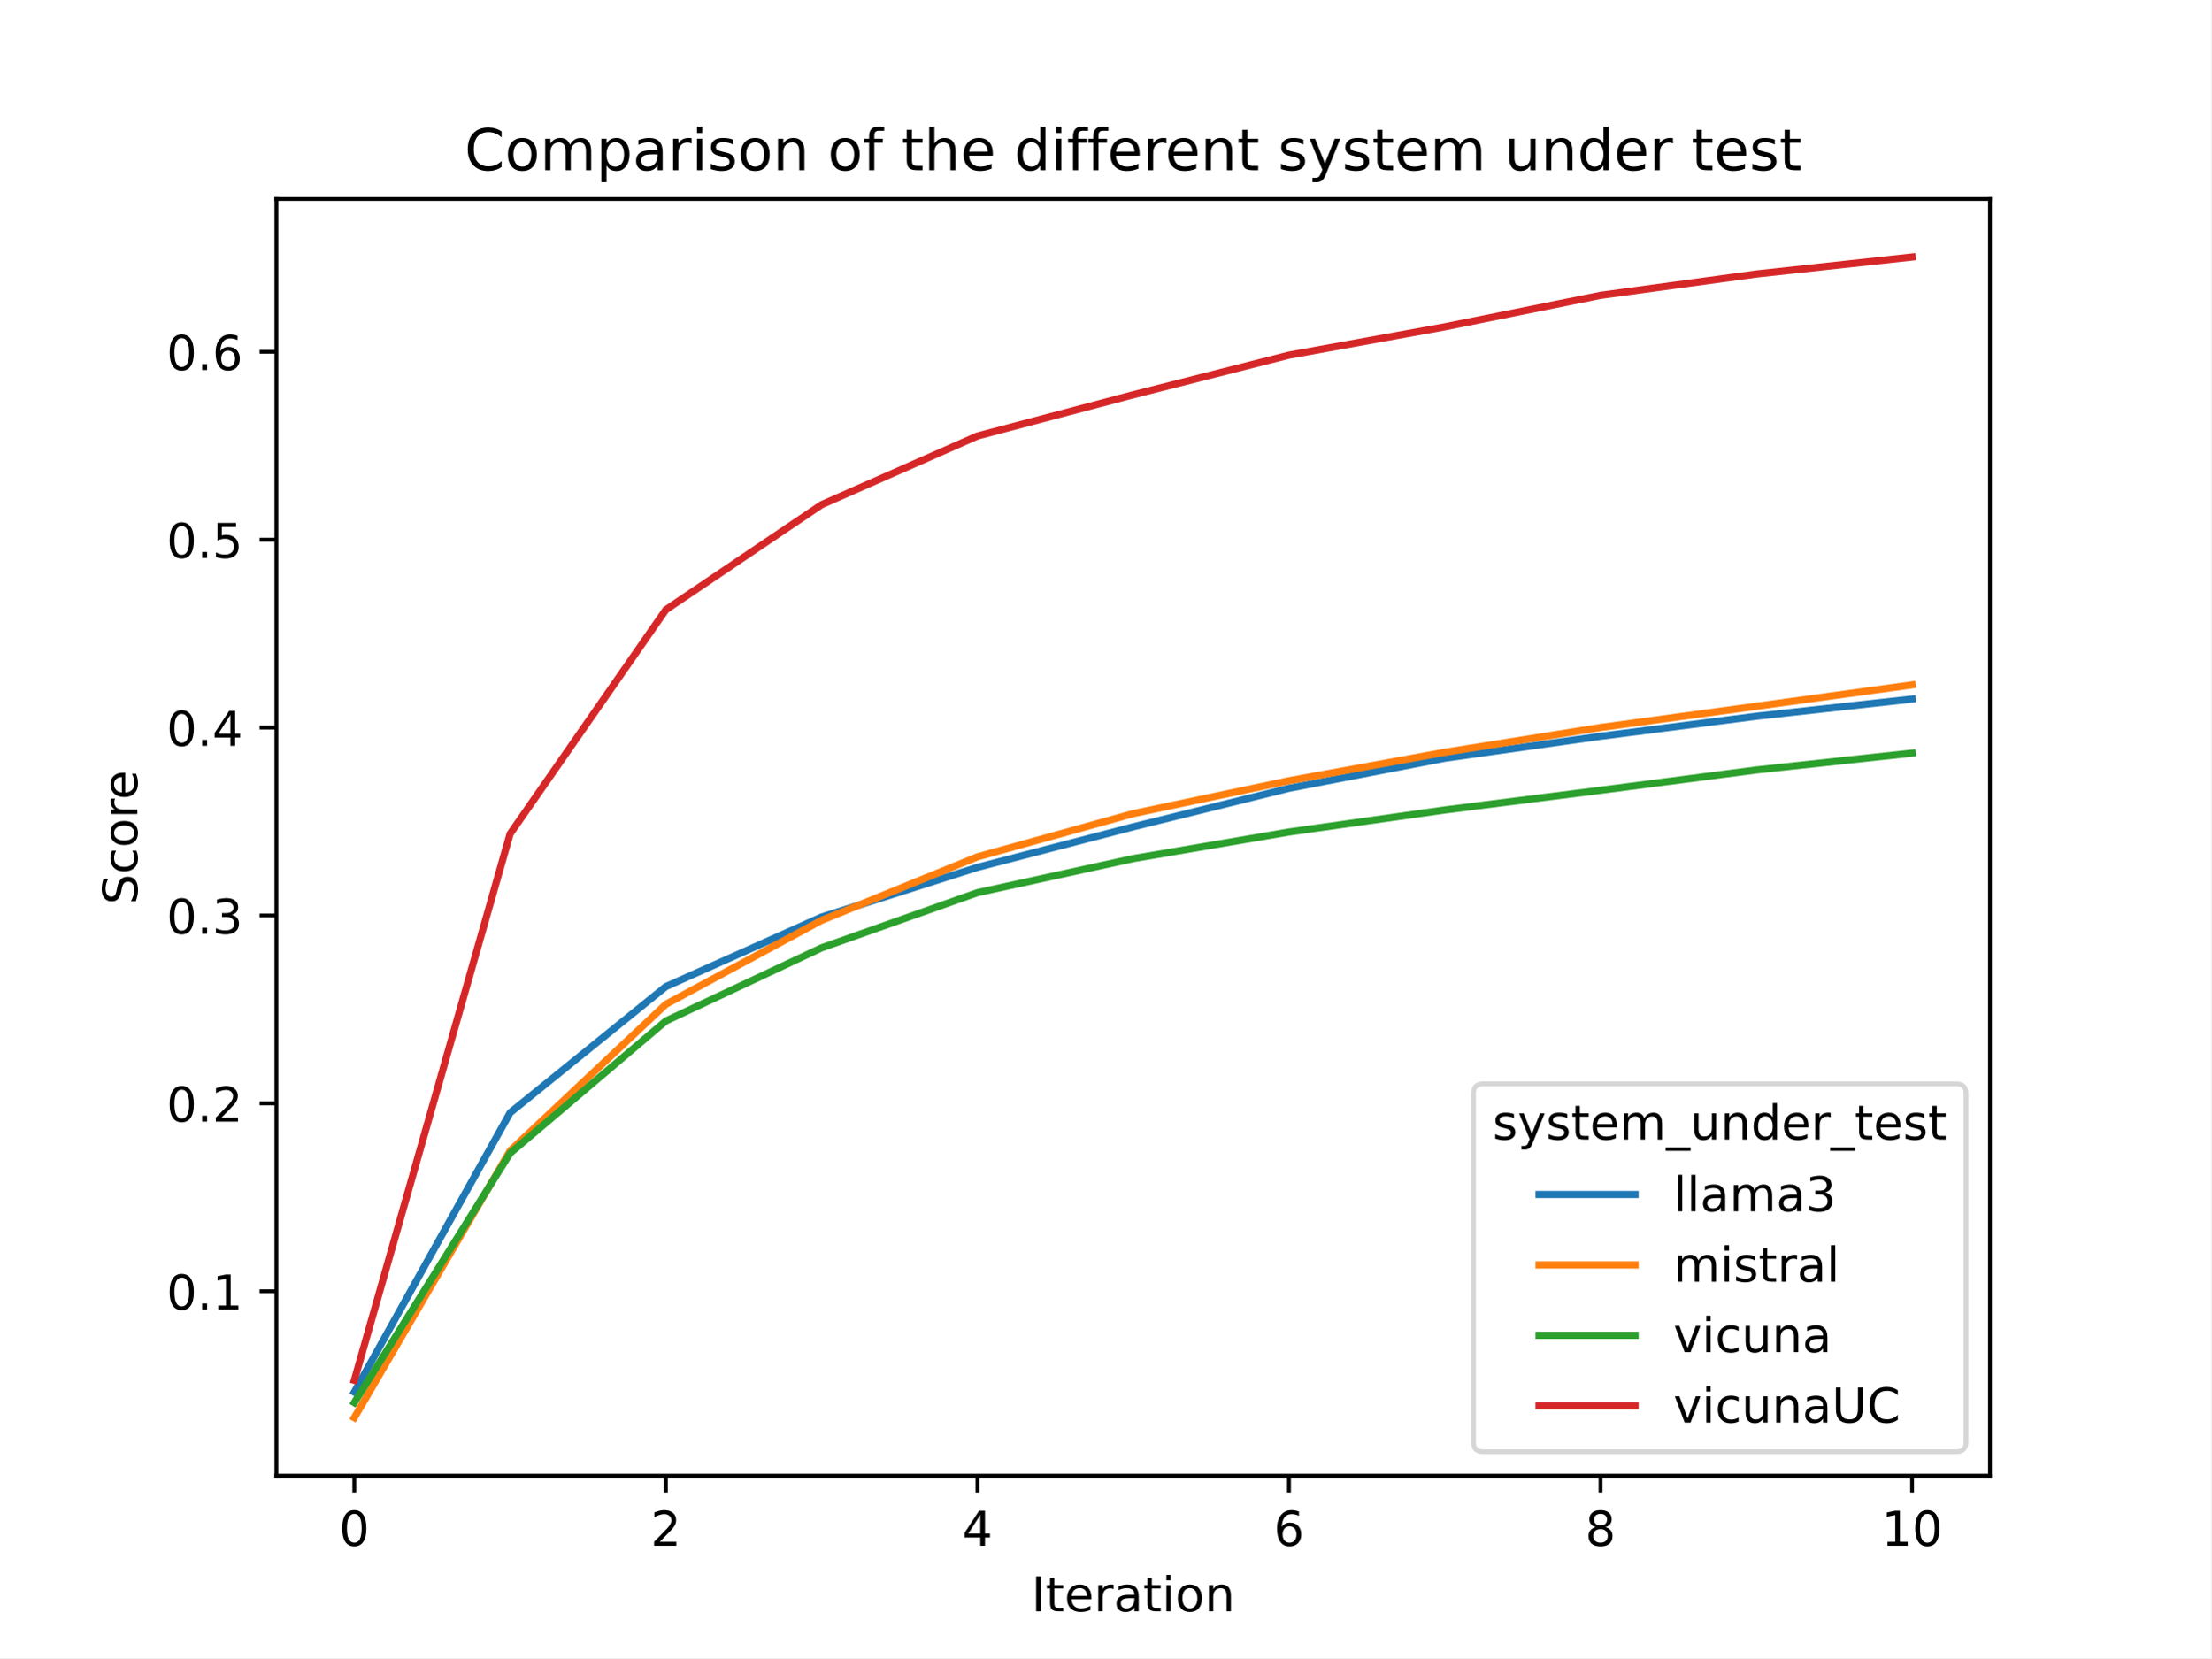
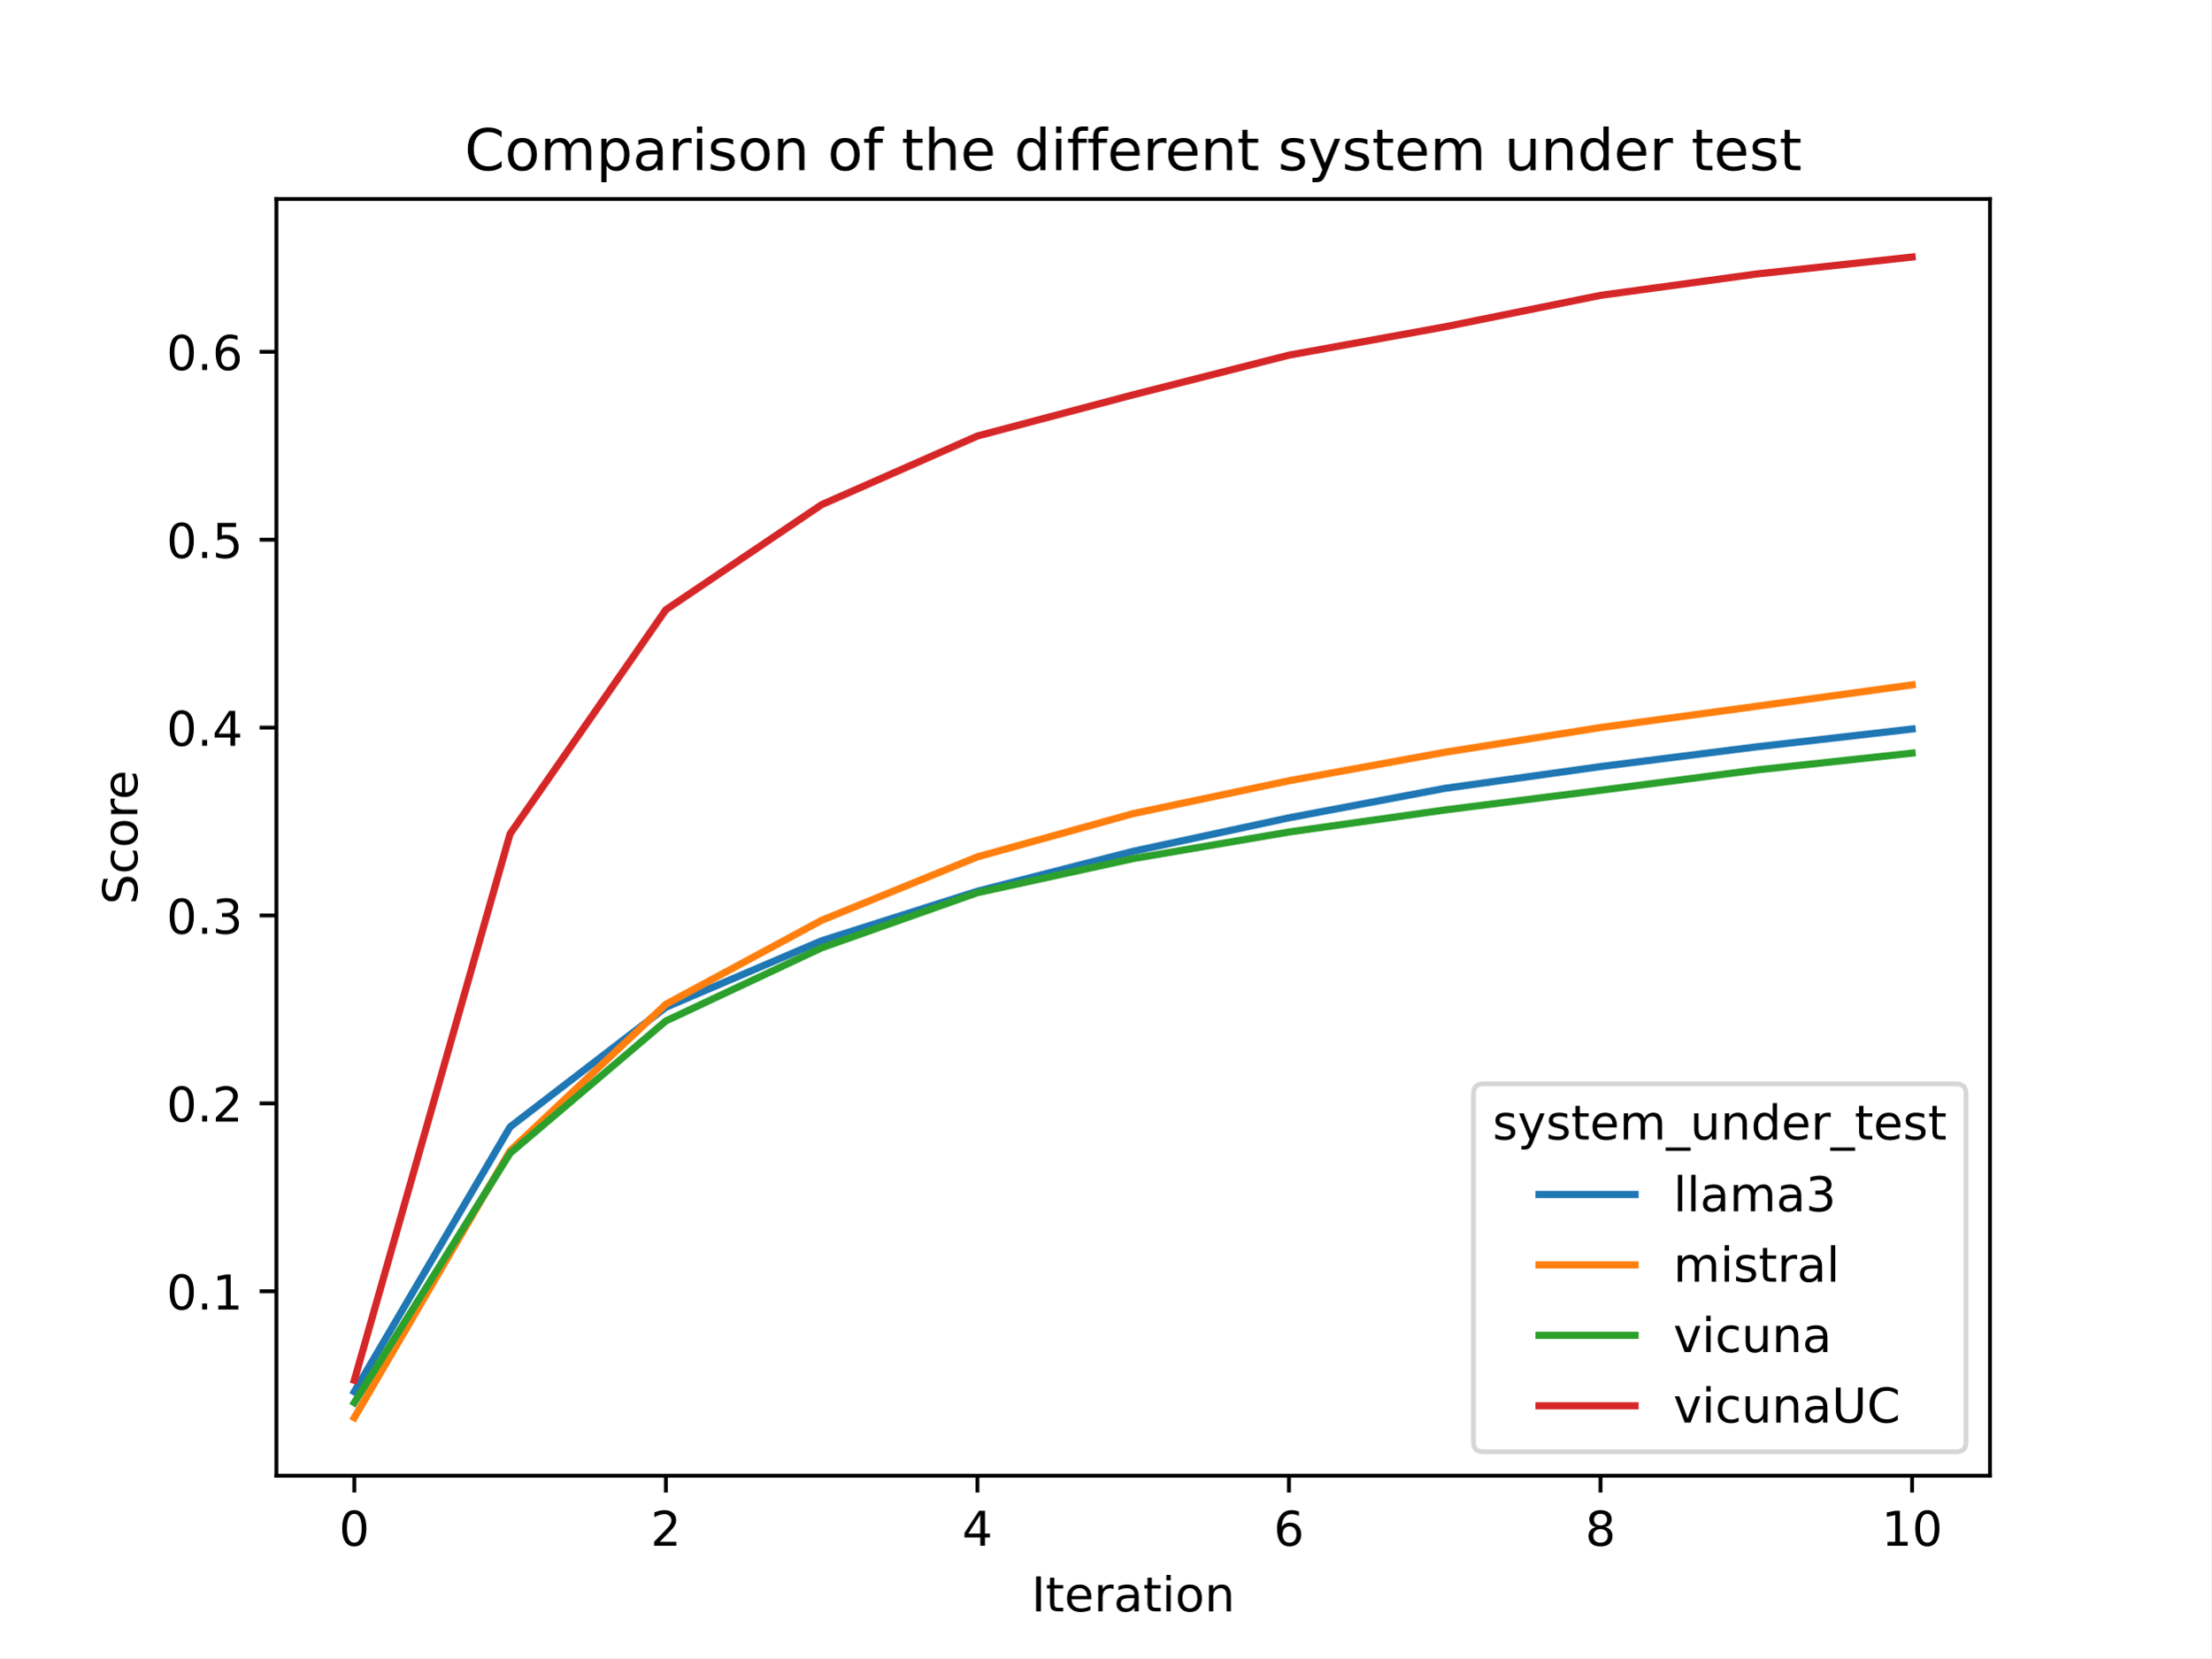
<svg xmlns="http://www.w3.org/2000/svg" xmlns:xlink="http://www.w3.org/1999/xlink" width="460.8pt" height="345.6pt" viewBox="0 0 460.8 345.6" version="1.1">
  <defs>
    <style type="text/css">*{stroke-linejoin: round; stroke-linecap: butt}</style>
  </defs>
  <g id="figure_1">
    <g id="patch_1">
      <path d="M 0 345.6  L 460.8 345.6  L 460.8 0  L 0 0  z " style="fill: #ffffff" />
    </g>
    <g id="axes_1">
      <g id="patch_2">
        <path d="M 57.6 307.584  L 414.72 307.584  L 414.72 41.472  L 57.6 41.472  z " style="fill: #ffffff" />
      </g>
      <g id="matplotlib.axis_1">
        <g id="xtick_1">
          <g id="line2d_1">
            <defs>
-               <path id="me60d64b53a" d="M 0 0  L 0 3.5  " style="stroke: #000000; stroke-width: 0.8" />
-             </defs>
-             <g>
-               <use xlink:href="#me60d64b53a" x="73.833" y="307.584" style="stroke: #000000; stroke-width: 0.8" />
+               <path id="m71a9ef417d" d="M 0 0  L 0 3.5  " style="stroke: #000000; stroke-width: 0.8" />
+             </defs>
+             <g>
+               <use xlink:href="#m71a9ef417d" x="73.833" y="307.584" style="stroke: #000000; stroke-width: 0.8" />
            </g>
          </g>
          <g id="text_1">
            <g transform="translate(70.65148 322.1824) scale(0.1 -0.1)">
              <defs>
                <path id="DejaVuSans-30" d="M 2034 4250  Q 1547 4250 1301 3770  Q 1056 3291 1056 2328  Q 1056 1369 1301 889  Q 1547 409 2034 409  Q 2525 409 2770 889  Q 3016 1369 3016 2328  Q 3016 3291 2770 3770  Q 2525 4250 2034 4250  z M 2034 4750  Q 2819 4750 3233 4129  Q 3647 3509 3647 2328  Q 3647 1150 3233 529  Q 2819 -91 2034 -91  Q 1250 -91 836 529  Q 422 1150 422 2328  Q 422 3509 836 4129  Q 1250 4750 2034 4750  z " transform="scale(0.015625)" />
              </defs>
              <use xlink:href="#DejaVuSans-30" />
            </g>
          </g>
        </g>
        <g id="xtick_2">
          <g id="line2d_2">
            <g>
-               <use xlink:href="#me60d64b53a" x="138.764" y="307.584" style="stroke: #000000; stroke-width: 0.8" />
+               <use xlink:href="#m71a9ef417d" x="138.764" y="307.584" style="stroke: #000000; stroke-width: 0.8" />
            </g>
          </g>
          <g id="text_2">
            <g transform="translate(135.5824 322.1824) scale(0.1 -0.1)">
              <defs>
                <path id="DejaVuSans-32" d="M 1228 531  L 3431 531  L 3431 0  L 469 0  L 469 531  Q 828 903 1448 1529  Q 2069 2156 2228 2338  Q 2531 2678 2651 2914  Q 2772 3150 2772 3378  Q 2772 3750 2511 3984  Q 2250 4219 1831 4219  Q 1534 4219 1204 4116  Q 875 4013 500 3803  L 500 4441  Q 881 4594 1212 4672  Q 1544 4750 1819 4750  Q 2544 4750 2975 4387  Q 3406 4025 3406 3419  Q 3406 3131 3298 2873  Q 3191 2616 2906 2266  Q 2828 2175 2409 1742  Q 1991 1309 1228 531  z " transform="scale(0.015625)" />
              </defs>
              <use xlink:href="#DejaVuSans-32" />
            </g>
          </g>
        </g>
        <g id="xtick_3">
          <g id="line2d_3">
            <g>
-               <use xlink:href="#me60d64b53a" x="203.695" y="307.584" style="stroke: #000000; stroke-width: 0.8" />
+               <use xlink:href="#m71a9ef417d" x="203.695" y="307.584" style="stroke: #000000; stroke-width: 0.8" />
            </g>
          </g>
          <g id="text_3">
            <g transform="translate(200.5133 322.1824) scale(0.1 -0.1)">
              <defs>
                <path id="DejaVuSans-34" d="M 2419 4116  L 825 1625  L 2419 1625  L 2419 4116  z M 2253 4666  L 3047 4666  L 3047 1625  L 3713 1625  L 3713 1100  L 3047 1100  L 3047 0  L 2419 0  L 2419 1100  L 313 1100  L 313 1709  L 2253 4666  z " transform="scale(0.015625)" />
              </defs>
              <use xlink:href="#DejaVuSans-34" />
            </g>
          </g>
        </g>
        <g id="xtick_4">
          <g id="line2d_4">
            <g>
-               <use xlink:href="#me60d64b53a" x="268.625" y="307.584" style="stroke: #000000; stroke-width: 0.8" />
+               <use xlink:href="#m71a9ef417d" x="268.625" y="307.584" style="stroke: #000000; stroke-width: 0.8" />
            </g>
          </g>
          <g id="text_4">
            <g transform="translate(265.4442 322.1824) scale(0.1 -0.1)">
              <defs>
                <path id="DejaVuSans-36" d="M 2113 2584  Q 1688 2584 1439 2293  Q 1191 2003 1191 1497  Q 1191 994 1439 701  Q 1688 409 2113 409  Q 2538 409 2786 701  Q 3034 994 3034 1497  Q 3034 2003 2786 2293  Q 2538 2584 2113 2584  z M 3366 4563  L 3366 3988  Q 3128 4100 2886 4159  Q 2644 4219 2406 4219  Q 1781 4219 1451 3797  Q 1122 3375 1075 2522  Q 1259 2794 1537 2939  Q 1816 3084 2150 3084  Q 2853 3084 3261 2657  Q 3669 2231 3669 1497  Q 3669 778 3244 343  Q 2819 -91 2113 -91  Q 1303 -91 875 529  Q 447 1150 447 2328  Q 447 3434 972 4092  Q 1497 4750 2381 4750  Q 2619 4750 2861 4703  Q 3103 4656 3366 4563  z " transform="scale(0.015625)" />
              </defs>
              <use xlink:href="#DejaVuSans-36" />
            </g>
          </g>
        </g>
        <g id="xtick_5">
          <g id="line2d_5">
            <g>
-               <use xlink:href="#me60d64b53a" x="333.556" y="307.584" style="stroke: #000000; stroke-width: 0.8" />
+               <use xlink:href="#m71a9ef417d" x="333.556" y="307.584" style="stroke: #000000; stroke-width: 0.8" />
            </g>
          </g>
          <g id="text_5">
            <g transform="translate(330.3751 322.1824) scale(0.1 -0.1)">
              <defs>
                <path id="DejaVuSans-38" d="M 2034 2216  Q 1584 2216 1326 1975  Q 1069 1734 1069 1313  Q 1069 891 1326 650  Q 1584 409 2034 409  Q 2484 409 2743 651  Q 3003 894 3003 1313  Q 3003 1734 2745 1975  Q 2488 2216 2034 2216  z M 1403 2484  Q 997 2584 770 2862  Q 544 3141 544 3541  Q 544 4100 942 4425  Q 1341 4750 2034 4750  Q 2731 4750 3128 4425  Q 3525 4100 3525 3541  Q 3525 3141 3298 2862  Q 3072 2584 2669 2484  Q 3125 2378 3379 2068  Q 3634 1759 3634 1313  Q 3634 634 3220 271  Q 2806 -91 2034 -91  Q 1263 -91 848 271  Q 434 634 434 1313  Q 434 1759 690 2068  Q 947 2378 1403 2484  z M 1172 3481  Q 1172 3119 1398 2916  Q 1625 2713 2034 2713  Q 2441 2713 2670 2916  Q 2900 3119 2900 3481  Q 2900 3844 2670 4047  Q 2441 4250 2034 4250  Q 1625 4250 1398 4047  Q 1172 3844 1172 3481  z " transform="scale(0.015625)" />
              </defs>
              <use xlink:href="#DejaVuSans-38" />
            </g>
          </g>
        </g>
        <g id="xtick_6">
          <g id="line2d_6">
            <g>
-               <use xlink:href="#me60d64b53a" x="398.487" y="307.584" style="stroke: #000000; stroke-width: 0.8" />
+               <use xlink:href="#m71a9ef417d" x="398.487" y="307.584" style="stroke: #000000; stroke-width: 0.8" />
            </g>
          </g>
          <g id="text_6">
            <g transform="translate(392.1248 322.1824) scale(0.1 -0.1)">
              <defs>
                <path id="DejaVuSans-31" d="M 794 531  L 1825 531  L 1825 4091  L 703 3866  L 703 4441  L 1819 4666  L 2450 4666  L 2450 531  L 3481 531  L 3481 0  L 794 0  L 794 531  z " transform="scale(0.015625)" />
              </defs>
              <use xlink:href="#DejaVuSans-31" />
              <use xlink:href="#DejaVuSans-30" x="63.623" />
            </g>
          </g>
        </g>
        <g id="text_7">
          <g transform="translate(214.9514 335.8606) scale(0.1 -0.1)">
            <defs>
              <path id="DejaVuSans-49" d="M 628 4666  L 1259 4666  L 1259 0  L 628 0  L 628 4666  z " transform="scale(0.015625)" />
              <path id="DejaVuSans-74" d="M 1172 4494  L 1172 3500  L 2356 3500  L 2356 3053  L 1172 3053  L 1172 1153  Q 1172 725 1289 603  Q 1406 481 1766 481  L 2356 481  L 2356 0  L 1766 0  Q 1100 0 847 248  Q 594 497 594 1153  L 594 3053  L 172 3053  L 172 3500  L 594 3500  L 594 4494  L 1172 4494  z " transform="scale(0.015625)" />
              <path id="DejaVuSans-65" d="M 3597 1894  L 3597 1613  L 953 1613  Q 991 1019 1311 708  Q 1631 397 2203 397  Q 2534 397 2845 478  Q 3156 559 3463 722  L 3463 178  Q 3153 47 2828 -22  Q 2503 -91 2169 -91  Q 1331 -91 842 396  Q 353 884 353 1716  Q 353 2575 817 3079  Q 1281 3584 2069 3584  Q 2775 3584 3186 3129  Q 3597 2675 3597 1894  z M 3022 2063  Q 3016 2534 2758 2815  Q 2500 3097 2075 3097  Q 1594 3097 1305 2825  Q 1016 2553 972 2059  L 3022 2063  z " transform="scale(0.015625)" />
              <path id="DejaVuSans-72" d="M 2631 2963  Q 2534 3019 2420 3045  Q 2306 3072 2169 3072  Q 1681 3072 1420 2755  Q 1159 2438 1159 1844  L 1159 0  L 581 0  L 581 3500  L 1159 3500  L 1159 2956  Q 1341 3275 1631 3429  Q 1922 3584 2338 3584  Q 2397 3584 2469 3576  Q 2541 3569 2628 3553  L 2631 2963  z " transform="scale(0.015625)" />
              <path id="DejaVuSans-61" d="M 2194 1759  Q 1497 1759 1228 1600  Q 959 1441 959 1056  Q 959 750 1161 570  Q 1363 391 1709 391  Q 2188 391 2477 730  Q 2766 1069 2766 1631  L 2766 1759  L 2194 1759  z M 3341 1997  L 3341 0  L 2766 0  L 2766 531  Q 2569 213 2275 61  Q 1981 -91 1556 -91  Q 1019 -91 701 211  Q 384 513 384 1019  Q 384 1609 779 1909  Q 1175 2209 1959 2209  L 2766 2209  L 2766 2266  Q 2766 2663 2505 2880  Q 2244 3097 1772 3097  Q 1472 3097 1187 3025  Q 903 2953 641 2809  L 641 3341  Q 956 3463 1253 3523  Q 1550 3584 1831 3584  Q 2591 3584 2966 3190  Q 3341 2797 3341 1997  z " transform="scale(0.015625)" />
              <path id="DejaVuSans-69" d="M 603 3500  L 1178 3500  L 1178 0  L 603 0  L 603 3500  z M 603 4863  L 1178 4863  L 1178 4134  L 603 4134  L 603 4863  z " transform="scale(0.015625)" />
              <path id="DejaVuSans-6f" d="M 1959 3097  Q 1497 3097 1228 2736  Q 959 2375 959 1747  Q 959 1119 1226 758  Q 1494 397 1959 397  Q 2419 397 2687 759  Q 2956 1122 2956 1747  Q 2956 2369 2687 2733  Q 2419 3097 1959 3097  z M 1959 3584  Q 2709 3584 3137 3096  Q 3566 2609 3566 1747  Q 3566 888 3137 398  Q 2709 -91 1959 -91  Q 1206 -91 779 398  Q 353 888 353 1747  Q 353 2609 779 3096  Q 1206 3584 1959 3584  z " transform="scale(0.015625)" />
              <path id="DejaVuSans-6e" d="M 3513 2113  L 3513 0  L 2938 0  L 2938 2094  Q 2938 2591 2744 2837  Q 2550 3084 2163 3084  Q 1697 3084 1428 2787  Q 1159 2491 1159 1978  L 1159 0  L 581 0  L 581 3500  L 1159 3500  L 1159 2956  Q 1366 3272 1645 3428  Q 1925 3584 2291 3584  Q 2894 3584 3203 3211  Q 3513 2838 3513 2113  z " transform="scale(0.015625)" />
            </defs>
            <use xlink:href="#DejaVuSans-49" />
            <use xlink:href="#DejaVuSans-74" x="29.492" />
            <use xlink:href="#DejaVuSans-65" x="68.701" />
            <use xlink:href="#DejaVuSans-72" x="130.225" />
            <use xlink:href="#DejaVuSans-61" x="171.338" />
            <use xlink:href="#DejaVuSans-74" x="232.617" />
            <use xlink:href="#DejaVuSans-69" x="271.826" />
            <use xlink:href="#DejaVuSans-6f" x="299.609" />
            <use xlink:href="#DejaVuSans-6e" x="360.791" />
          </g>
        </g>
      </g>
      <g id="matplotlib.axis_2">
        <g id="ytick_1">
          <g id="line2d_7">
            <defs>
-               <path id="m7b9a04c6fa" d="M 0 0  L -3.5 0  " style="stroke: #000000; stroke-width: 0.8" />
-             </defs>
-             <g>
-               <use xlink:href="#m7b9a04c6fa" x="57.6" y="269.143" style="stroke: #000000; stroke-width: 0.8" />
+               <path id="mfb33002cc1" d="M 0 0  L -3.5 0  " style="stroke: #000000; stroke-width: 0.8" />
+             </defs>
+             <g>
+               <use xlink:href="#mfb33002cc1" x="57.6" y="269.143" style="stroke: #000000; stroke-width: 0.8" />
            </g>
          </g>
          <g id="text_8">
            <g transform="translate(34.69687 272.9426) scale(0.1 -0.1)">
              <defs>
                <path id="DejaVuSans-2e" d="M 684 794  L 1344 794  L 1344 0  L 684 0  L 684 794  z " transform="scale(0.015625)" />
              </defs>
              <use xlink:href="#DejaVuSans-30" />
              <use xlink:href="#DejaVuSans-2e" x="63.623" />
              <use xlink:href="#DejaVuSans-31" x="95.41" />
            </g>
          </g>
        </g>
        <g id="ytick_2">
          <g id="line2d_8">
            <g>
-               <use xlink:href="#m7b9a04c6fa" x="57.6" y="229.979" style="stroke: #000000; stroke-width: 0.8" />
+               <use xlink:href="#mfb33002cc1" x="57.6" y="229.979" style="stroke: #000000; stroke-width: 0.8" />
            </g>
          </g>
          <g id="text_9">
            <g transform="translate(34.69687 233.7781) scale(0.1 -0.1)">
              <use xlink:href="#DejaVuSans-30" />
              <use xlink:href="#DejaVuSans-2e" x="63.623" />
              <use xlink:href="#DejaVuSans-32" x="95.41" />
            </g>
          </g>
        </g>
        <g id="ytick_3">
          <g id="line2d_9">
            <g>
-               <use xlink:href="#m7b9a04c6fa" x="57.6" y="190.814" style="stroke: #000000; stroke-width: 0.8" />
+               <use xlink:href="#mfb33002cc1" x="57.6" y="190.814" style="stroke: #000000; stroke-width: 0.8" />
            </g>
          </g>
          <g id="text_10">
            <g transform="translate(34.69687 194.6137) scale(0.1 -0.1)">
              <defs>
                <path id="DejaVuSans-33" d="M 2597 2516  Q 3050 2419 3304 2112  Q 3559 1806 3559 1356  Q 3559 666 3084 287  Q 2609 -91 1734 -91  Q 1441 -91 1130 -33  Q 819 25 488 141  L 488 750  Q 750 597 1062 519  Q 1375 441 1716 441  Q 2309 441 2620 675  Q 2931 909 2931 1356  Q 2931 1769 2642 2001  Q 2353 2234 1838 2234  L 1294 2234  L 1294 2753  L 1863 2753  Q 2328 2753 2575 2939  Q 2822 3125 2822 3475  Q 2822 3834 2567 4026  Q 2313 4219 1838 4219  Q 1578 4219 1281 4162  Q 984 4106 628 3988  L 628 4550  Q 988 4650 1302 4700  Q 1616 4750 1894 4750  Q 2613 4750 3031 4423  Q 3450 4097 3450 3541  Q 3450 3153 3228 2886  Q 3006 2619 2597 2516  z " transform="scale(0.015625)" />
              </defs>
              <use xlink:href="#DejaVuSans-30" />
              <use xlink:href="#DejaVuSans-2e" x="63.623" />
              <use xlink:href="#DejaVuSans-33" x="95.41" />
            </g>
          </g>
        </g>
        <g id="ytick_4">
          <g id="line2d_10">
            <g>
-               <use xlink:href="#m7b9a04c6fa" x="57.6" y="151.65" style="stroke: #000000; stroke-width: 0.8" />
+               <use xlink:href="#mfb33002cc1" x="57.6" y="151.65" style="stroke: #000000; stroke-width: 0.8" />
            </g>
          </g>
          <g id="text_11">
            <g transform="translate(34.69687 155.4492) scale(0.1 -0.1)">
              <use xlink:href="#DejaVuSans-30" />
              <use xlink:href="#DejaVuSans-2e" x="63.623" />
              <use xlink:href="#DejaVuSans-34" x="95.41" />
            </g>
          </g>
        </g>
        <g id="ytick_5">
          <g id="line2d_11">
            <g>
-               <use xlink:href="#m7b9a04c6fa" x="57.6" y="112.486" style="stroke: #000000; stroke-width: 0.8" />
+               <use xlink:href="#mfb33002cc1" x="57.6" y="112.486" style="stroke: #000000; stroke-width: 0.8" />
            </g>
          </g>
          <g id="text_12">
            <g transform="translate(34.69687 116.2848) scale(0.1 -0.1)">
              <defs>
                <path id="DejaVuSans-35" d="M 691 4666  L 3169 4666  L 3169 4134  L 1269 4134  L 1269 2991  Q 1406 3038 1543 3061  Q 1681 3084 1819 3084  Q 2600 3084 3056 2656  Q 3513 2228 3513 1497  Q 3513 744 3044 326  Q 2575 -91 1722 -91  Q 1428 -91 1123 -41  Q 819 9 494 109  L 494 744  Q 775 591 1075 516  Q 1375 441 1709 441  Q 2250 441 2565 725  Q 2881 1009 2881 1497  Q 2881 1984 2565 2268  Q 2250 2553 1709 2553  Q 1456 2553 1204 2497  Q 953 2441 691 2322  L 691 4666  z " transform="scale(0.015625)" />
              </defs>
              <use xlink:href="#DejaVuSans-30" />
              <use xlink:href="#DejaVuSans-2e" x="63.623" />
              <use xlink:href="#DejaVuSans-35" x="95.41" />
            </g>
          </g>
        </g>
        <g id="ytick_6">
          <g id="line2d_12">
            <g>
-               <use xlink:href="#m7b9a04c6fa" x="57.6" y="73.321" style="stroke: #000000; stroke-width: 0.8" />
+               <use xlink:href="#mfb33002cc1" x="57.6" y="73.321" style="stroke: #000000; stroke-width: 0.8" />
            </g>
          </g>
          <g id="text_13">
            <g transform="translate(34.69687 77.12031) scale(0.1 -0.1)">
              <use xlink:href="#DejaVuSans-30" />
              <use xlink:href="#DejaVuSans-2e" x="63.623" />
              <use xlink:href="#DejaVuSans-36" x="95.41" />
            </g>
          </g>
        </g>
        <g id="text_14">
          <g transform="translate(28.61719 188.5303) rotate(-90) scale(0.1 -0.1)">
            <defs>
              <path id="DejaVuSans-53" d="M 3425 4513  L 3425 3897  Q 3066 4069 2747 4153  Q 2428 4238 2131 4238  Q 1616 4238 1336 4038  Q 1056 3838 1056 3469  Q 1056 3159 1242 3001  Q 1428 2844 1947 2747  L 2328 2669  Q 3034 2534 3370 2195  Q 3706 1856 3706 1288  Q 3706 609 3251 259  Q 2797 -91 1919 -91  Q 1588 -91 1214 -16  Q 841 59 441 206  L 441 856  Q 825 641 1194 531  Q 1563 422 1919 422  Q 2459 422 2753 634  Q 3047 847 3047 1241  Q 3047 1584 2836 1778  Q 2625 1972 2144 2069  L 1759 2144  Q 1053 2284 737 2584  Q 422 2884 422 3419  Q 422 4038 858 4394  Q 1294 4750 2059 4750  Q 2388 4750 2728 4690  Q 3069 4631 3425 4513  z " transform="scale(0.015625)" />
              <path id="DejaVuSans-63" d="M 3122 3366  L 3122 2828  Q 2878 2963 2633 3030  Q 2388 3097 2138 3097  Q 1578 3097 1268 2742  Q 959 2388 959 1747  Q 959 1106 1268 751  Q 1578 397 2138 397  Q 2388 397 2633 464  Q 2878 531 3122 666  L 3122 134  Q 2881 22 2623 -34  Q 2366 -91 2075 -91  Q 1284 -91 818 406  Q 353 903 353 1747  Q 353 2603 823 3093  Q 1294 3584 2113 3584  Q 2378 3584 2631 3529  Q 2884 3475 3122 3366  z " transform="scale(0.015625)" />
            </defs>
            <use xlink:href="#DejaVuSans-53" />
            <use xlink:href="#DejaVuSans-63" x="63.477" />
            <use xlink:href="#DejaVuSans-6f" x="118.457" />
            <use xlink:href="#DejaVuSans-72" x="179.639" />
            <use xlink:href="#DejaVuSans-65" x="218.502" />
          </g>
        </g>
      </g>
      <g id="line2d_13">
-         <path d="M 73.833 290.156  L 106.298 231.929  L 138.764 205.636  L 171.229 191.13  L 203.695 180.782  L 236.16 172.336  L 268.625 164.301  L 301.091 158.03  L 333.556 153.453  L 366.022 149.289  L 398.487 145.705  " clip-path="url(#pfad95b84bb)" style="fill: none; stroke: #1f77b4; stroke-width: 1.5; stroke-linecap: square" />
+         <path d="M 73.833 290.086  L 106.298 234.885  L 138.764 209.948  L 171.229 196.089  L 203.695 185.763  L 236.16 177.436  L 268.625 170.455  L 301.091 164.32  L 333.556 159.776  L 366.022 155.667  L 398.487 151.951  " clip-path="url(#pe1d8340610)" style="fill: none; stroke: #1f77b4; stroke-width: 1.5; stroke-linecap: square" />
      </g>
      <g id="line2d_14">
-         <path d="M 73.833 295.488  L 106.298 239.865  L 138.764 209.323  L 171.229 191.819  L 203.695 178.594  L 236.16 169.577  L 268.625 162.729  L 301.091 156.796  L 333.556 151.633  L 366.022 147.209  L 398.487 142.746  " clip-path="url(#pfad95b84bb)" style="fill: none; stroke: #ff7f0e; stroke-width: 1.5; stroke-linecap: square" />
+         <path d="M 73.833 295.488  L 106.298 239.865  L 138.764 209.323  L 171.229 191.819  L 203.695 178.594  L 236.16 169.577  L 268.625 162.729  L 301.091 156.796  L 333.556 151.633  L 366.022 147.209  L 398.487 142.746  " clip-path="url(#pe1d8340610)" style="fill: none; stroke: #ff7f0e; stroke-width: 1.5; stroke-linecap: square" />
      </g>
      <g id="line2d_15">
-         <path d="M 73.833 292.355  L 106.298 240.366  L 138.764 212.802  L 171.229 197.55  L 203.695 186.062  L 236.16 178.956  L 268.625 173.415  L 301.091 168.822  L 333.556 164.714  L 366.022 160.486  L 398.487 156.971  " clip-path="url(#pfad95b84bb)" style="fill: none; stroke: #2ca02c; stroke-width: 1.5; stroke-linecap: square" />
+         <path d="M 73.833 292.355  L 106.298 240.366  L 138.764 212.802  L 171.229 197.55  L 203.695 186.062  L 236.16 178.956  L 268.625 173.415  L 301.091 168.822  L 333.556 164.714  L 366.022 160.486  L 398.487 156.971  " clip-path="url(#pe1d8340610)" style="fill: none; stroke: #2ca02c; stroke-width: 1.5; stroke-linecap: square" />
      </g>
      <g id="line2d_16">
-         <path d="M 73.833 287.704  L 106.298 173.801  L 138.764 127.087  L 171.229 105.182  L 203.695 90.872  L 236.16 82.279  L 268.625 74.018  L 301.091 68.12  L 333.556 61.555  L 366.022 57.11  L 398.487 53.568  " clip-path="url(#pfad95b84bb)" style="fill: none; stroke: #d62728; stroke-width: 1.5; stroke-linecap: square" />
+         <path d="M 73.833 287.704  L 106.298 173.801  L 138.764 127.087  L 171.229 105.182  L 203.695 90.872  L 236.16 82.279  L 268.625 74.018  L 301.091 68.12  L 333.556 61.555  L 366.022 57.11  L 398.487 53.568  " clip-path="url(#pe1d8340610)" style="fill: none; stroke: #d62728; stroke-width: 1.5; stroke-linecap: square" />
      </g>
      <g id="patch_3">
        <path d="M 57.6 307.584  L 57.6 41.472  " style="fill: none; stroke: #000000; stroke-width: 0.8; stroke-linejoin: miter; stroke-linecap: square" />
      </g>
      <g id="patch_4">
        <path d="M 414.72 307.584  L 414.72 41.472  " style="fill: none; stroke: #000000; stroke-width: 0.8; stroke-linejoin: miter; stroke-linecap: square" />
      </g>
      <g id="patch_5">
        <path d="M 57.6 307.584  L 414.72 307.584  " style="fill: none; stroke: #000000; stroke-width: 0.8; stroke-linejoin: miter; stroke-linecap: square" />
      </g>
      <g id="patch_6">
        <path d="M 57.6 41.472  L 414.72 41.472  " style="fill: none; stroke: #000000; stroke-width: 0.8; stroke-linejoin: miter; stroke-linecap: square" />
      </g>
      <g id="text_15">
        <g transform="translate(96.80906 35.472) scale(0.12 -0.12)">
          <defs>
            <path id="DejaVuSans-43" d="M 4122 4306  L 4122 3641  Q 3803 3938 3442 4084  Q 3081 4231 2675 4231  Q 1875 4231 1450 3742  Q 1025 3253 1025 2328  Q 1025 1406 1450 917  Q 1875 428 2675 428  Q 3081 428 3442 575  Q 3803 722 4122 1019  L 4122 359  Q 3791 134 3420 21  Q 3050 -91 2638 -91  Q 1578 -91 968 557  Q 359 1206 359 2328  Q 359 3453 968 4101  Q 1578 4750 2638 4750  Q 3056 4750 3426 4639  Q 3797 4528 4122 4306  z " transform="scale(0.015625)" />
            <path id="DejaVuSans-6d" d="M 3328 2828  Q 3544 3216 3844 3400  Q 4144 3584 4550 3584  Q 5097 3584 5394 3201  Q 5691 2819 5691 2113  L 5691 0  L 5113 0  L 5113 2094  Q 5113 2597 4934 2840  Q 4756 3084 4391 3084  Q 3944 3084 3684 2787  Q 3425 2491 3425 1978  L 3425 0  L 2847 0  L 2847 2094  Q 2847 2600 2669 2842  Q 2491 3084 2119 3084  Q 1678 3084 1418 2786  Q 1159 2488 1159 1978  L 1159 0  L 581 0  L 581 3500  L 1159 3500  L 1159 2956  Q 1356 3278 1631 3431  Q 1906 3584 2284 3584  Q 2666 3584 2933 3390  Q 3200 3197 3328 2828  z " transform="scale(0.015625)" />
            <path id="DejaVuSans-70" d="M 1159 525  L 1159 -1331  L 581 -1331  L 581 3500  L 1159 3500  L 1159 2969  Q 1341 3281 1617 3432  Q 1894 3584 2278 3584  Q 2916 3584 3314 3078  Q 3713 2572 3713 1747  Q 3713 922 3314 415  Q 2916 -91 2278 -91  Q 1894 -91 1617 61  Q 1341 213 1159 525  z M 3116 1747  Q 3116 2381 2855 2742  Q 2594 3103 2138 3103  Q 1681 3103 1420 2742  Q 1159 2381 1159 1747  Q 1159 1113 1420 752  Q 1681 391 2138 391  Q 2594 391 2855 752  Q 3116 1113 3116 1747  z " transform="scale(0.015625)" />
            <path id="DejaVuSans-73" d="M 2834 3397  L 2834 2853  Q 2591 2978 2328 3040  Q 2066 3103 1784 3103  Q 1356 3103 1142 2972  Q 928 2841 928 2578  Q 928 2378 1081 2264  Q 1234 2150 1697 2047  L 1894 2003  Q 2506 1872 2764 1633  Q 3022 1394 3022 966  Q 3022 478 2636 193  Q 2250 -91 1575 -91  Q 1294 -91 989 -36  Q 684 19 347 128  L 347 722  Q 666 556 975 473  Q 1284 391 1588 391  Q 1994 391 2212 530  Q 2431 669 2431 922  Q 2431 1156 2273 1281  Q 2116 1406 1581 1522  L 1381 1569  Q 847 1681 609 1914  Q 372 2147 372 2553  Q 372 3047 722 3315  Q 1072 3584 1716 3584  Q 2034 3584 2315 3537  Q 2597 3491 2834 3397  z " transform="scale(0.015625)" />
            <path id="DejaVuSans-20" transform="scale(0.015625)" />
            <path id="DejaVuSans-66" d="M 2375 4863  L 2375 4384  L 1825 4384  Q 1516 4384 1395 4259  Q 1275 4134 1275 3809  L 1275 3500  L 2222 3500  L 2222 3053  L 1275 3053  L 1275 0  L 697 0  L 697 3053  L 147 3053  L 147 3500  L 697 3500  L 697 3744  Q 697 4328 969 4595  Q 1241 4863 1831 4863  L 2375 4863  z " transform="scale(0.015625)" />
            <path id="DejaVuSans-68" d="M 3513 2113  L 3513 0  L 2938 0  L 2938 2094  Q 2938 2591 2744 2837  Q 2550 3084 2163 3084  Q 1697 3084 1428 2787  Q 1159 2491 1159 1978  L 1159 0  L 581 0  L 581 4863  L 1159 4863  L 1159 2956  Q 1366 3272 1645 3428  Q 1925 3584 2291 3584  Q 2894 3584 3203 3211  Q 3513 2838 3513 2113  z " transform="scale(0.015625)" />
            <path id="DejaVuSans-64" d="M 2906 2969  L 2906 4863  L 3481 4863  L 3481 0  L 2906 0  L 2906 525  Q 2725 213 2448 61  Q 2172 -91 1784 -91  Q 1150 -91 751 415  Q 353 922 353 1747  Q 353 2572 751 3078  Q 1150 3584 1784 3584  Q 2172 3584 2448 3432  Q 2725 3281 2906 2969  z M 947 1747  Q 947 1113 1208 752  Q 1469 391 1925 391  Q 2381 391 2643 752  Q 2906 1113 2906 1747  Q 2906 2381 2643 2742  Q 2381 3103 1925 3103  Q 1469 3103 1208 2742  Q 947 2381 947 1747  z " transform="scale(0.015625)" />
            <path id="DejaVuSans-79" d="M 2059 -325  Q 1816 -950 1584 -1140  Q 1353 -1331 966 -1331  L 506 -1331  L 506 -850  L 844 -850  Q 1081 -850 1212 -737  Q 1344 -625 1503 -206  L 1606 56  L 191 3500  L 800 3500  L 1894 763  L 2988 3500  L 3597 3500  L 2059 -325  z " transform="scale(0.015625)" />
            <path id="DejaVuSans-75" d="M 544 1381  L 544 3500  L 1119 3500  L 1119 1403  Q 1119 906 1312 657  Q 1506 409 1894 409  Q 2359 409 2629 706  Q 2900 1003 2900 1516  L 2900 3500  L 3475 3500  L 3475 0  L 2900 0  L 2900 538  Q 2691 219 2414 64  Q 2138 -91 1772 -91  Q 1169 -91 856 284  Q 544 659 544 1381  z M 1991 3584  L 1991 3584  z " transform="scale(0.015625)" />
          </defs>
          <use xlink:href="#DejaVuSans-43" />
          <use xlink:href="#DejaVuSans-6f" x="69.824" />
          <use xlink:href="#DejaVuSans-6d" x="131.006" />
          <use xlink:href="#DejaVuSans-70" x="228.418" />
          <use xlink:href="#DejaVuSans-61" x="291.895" />
          <use xlink:href="#DejaVuSans-72" x="353.174" />
          <use xlink:href="#DejaVuSans-69" x="394.287" />
          <use xlink:href="#DejaVuSans-73" x="422.07" />
          <use xlink:href="#DejaVuSans-6f" x="474.17" />
          <use xlink:href="#DejaVuSans-6e" x="535.352" />
          <use xlink:href="#DejaVuSans-20" x="598.73" />
          <use xlink:href="#DejaVuSans-6f" x="630.518" />
          <use xlink:href="#DejaVuSans-66" x="691.699" />
          <use xlink:href="#DejaVuSans-20" x="726.904" />
          <use xlink:href="#DejaVuSans-74" x="758.691" />
          <use xlink:href="#DejaVuSans-68" x="797.9" />
          <use xlink:href="#DejaVuSans-65" x="861.279" />
          <use xlink:href="#DejaVuSans-20" x="922.803" />
          <use xlink:href="#DejaVuSans-64" x="954.59" />
          <use xlink:href="#DejaVuSans-69" x="1018.066" />
          <use xlink:href="#DejaVuSans-66" x="1045.85" />
          <use xlink:href="#DejaVuSans-66" x="1081.055" />
          <use xlink:href="#DejaVuSans-65" x="1116.26" />
          <use xlink:href="#DejaVuSans-72" x="1177.783" />
          <use xlink:href="#DejaVuSans-65" x="1216.646" />
          <use xlink:href="#DejaVuSans-6e" x="1278.17" />
          <use xlink:href="#DejaVuSans-74" x="1341.549" />
          <use xlink:href="#DejaVuSans-20" x="1380.758" />
          <use xlink:href="#DejaVuSans-73" x="1412.545" />
          <use xlink:href="#DejaVuSans-79" x="1464.645" />
          <use xlink:href="#DejaVuSans-73" x="1523.824" />
          <use xlink:href="#DejaVuSans-74" x="1575.924" />
          <use xlink:href="#DejaVuSans-65" x="1615.133" />
          <use xlink:href="#DejaVuSans-6d" x="1676.656" />
          <use xlink:href="#DejaVuSans-20" x="1774.068" />
          <use xlink:href="#DejaVuSans-75" x="1805.855" />
          <use xlink:href="#DejaVuSans-6e" x="1869.234" />
          <use xlink:href="#DejaVuSans-64" x="1932.613" />
          <use xlink:href="#DejaVuSans-65" x="1996.09" />
          <use xlink:href="#DejaVuSans-72" x="2057.613" />
          <use xlink:href="#DejaVuSans-20" x="2098.727" />
          <use xlink:href="#DejaVuSans-74" x="2130.514" />
          <use xlink:href="#DejaVuSans-65" x="2169.723" />
          <use xlink:href="#DejaVuSans-73" x="2231.246" />
          <use xlink:href="#DejaVuSans-74" x="2283.346" />
        </g>
      </g>
      <g id="legend_1">
        <g id="patch_7">
          <path d="M 309.078 302.584  L 407.72 302.584  Q 409.72 302.584 409.72 300.584  L 409.72 227.915  Q 409.72 225.915 407.72 225.915  L 309.078 225.915  Q 307.078 225.915 307.078 227.915  L 307.078 300.584  Q 307.078 302.584 309.078 302.584  z " style="fill: #ffffff; opacity: 0.8; stroke: #cccccc; stroke-linejoin: miter" />
        </g>
        <g id="text_16">
          <g transform="translate(311.0778 237.5137) scale(0.1 -0.1)">
            <defs>
              <path id="DejaVuSans-5f" d="M 3263 -1063  L 3263 -1509  L -63 -1509  L -63 -1063  L 3263 -1063  z " transform="scale(0.015625)" />
            </defs>
            <use xlink:href="#DejaVuSans-73" />
            <use xlink:href="#DejaVuSans-79" x="52.1" />
            <use xlink:href="#DejaVuSans-73" x="111.279" />
            <use xlink:href="#DejaVuSans-74" x="163.379" />
            <use xlink:href="#DejaVuSans-65" x="202.588" />
            <use xlink:href="#DejaVuSans-6d" x="264.111" />
            <use xlink:href="#DejaVuSans-5f" x="361.523" />
            <use xlink:href="#DejaVuSans-75" x="411.523" />
            <use xlink:href="#DejaVuSans-6e" x="474.902" />
            <use xlink:href="#DejaVuSans-64" x="538.281" />
            <use xlink:href="#DejaVuSans-65" x="601.758" />
            <use xlink:href="#DejaVuSans-72" x="663.281" />
            <use xlink:href="#DejaVuSans-5f" x="704.395" />
            <use xlink:href="#DejaVuSans-74" x="754.395" />
            <use xlink:href="#DejaVuSans-65" x="793.604" />
            <use xlink:href="#DejaVuSans-73" x="855.127" />
            <use xlink:href="#DejaVuSans-74" x="907.227" />
          </g>
        </g>
        <g id="line2d_17">
          <path d="M 320.749 248.97  L 330.749 248.97  L 340.749 248.97  " style="fill: none; stroke: #1f77b4; stroke-width: 1.5; stroke-linecap: square" />
        </g>
        <g id="text_17">
          <g transform="translate(348.7489 252.4699) scale(0.1 -0.1)">
            <defs>
              <path id="DejaVuSans-6c" d="M 603 4863  L 1178 4863  L 1178 0  L 603 0  L 603 4863  z " transform="scale(0.015625)" />
            </defs>
            <use xlink:href="#DejaVuSans-6c" />
            <use xlink:href="#DejaVuSans-6c" x="27.783" />
            <use xlink:href="#DejaVuSans-61" x="55.566" />
            <use xlink:href="#DejaVuSans-6d" x="116.846" />
            <use xlink:href="#DejaVuSans-61" x="214.258" />
            <use xlink:href="#DejaVuSans-33" x="275.537" />
          </g>
        </g>
        <g id="line2d_18">
          <path d="M 320.749 263.648  L 330.749 263.648  L 340.749 263.648  " style="fill: none; stroke: #ff7f0e; stroke-width: 1.5; stroke-linecap: square" />
        </g>
        <g id="text_18">
          <g transform="translate(348.7489 267.1481) scale(0.1 -0.1)">
            <use xlink:href="#DejaVuSans-6d" />
            <use xlink:href="#DejaVuSans-69" x="97.412" />
            <use xlink:href="#DejaVuSans-73" x="125.195" />
            <use xlink:href="#DejaVuSans-74" x="177.295" />
            <use xlink:href="#DejaVuSans-72" x="216.504" />
            <use xlink:href="#DejaVuSans-61" x="257.617" />
            <use xlink:href="#DejaVuSans-6c" x="318.896" />
          </g>
        </g>
        <g id="line2d_19">
          <path d="M 320.749 278.326  L 330.749 278.326  L 340.749 278.326  " style="fill: none; stroke: #2ca02c; stroke-width: 1.5; stroke-linecap: square" />
        </g>
        <g id="text_19">
          <g transform="translate(348.7489 281.8262) scale(0.1 -0.1)">
            <defs>
              <path id="DejaVuSans-76" d="M 191 3500  L 800 3500  L 1894 563  L 2988 3500  L 3597 3500  L 2284 0  L 1503 0  L 191 3500  z " transform="scale(0.015625)" />
            </defs>
            <use xlink:href="#DejaVuSans-76" />
            <use xlink:href="#DejaVuSans-69" x="59.18" />
            <use xlink:href="#DejaVuSans-63" x="86.963" />
            <use xlink:href="#DejaVuSans-75" x="141.943" />
            <use xlink:href="#DejaVuSans-6e" x="205.322" />
            <use xlink:href="#DejaVuSans-61" x="268.701" />
          </g>
        </g>
        <g id="line2d_20">
          <path d="M 320.749 293.004  L 330.749 293.004  L 340.749 293.004  " style="fill: none; stroke: #d62728; stroke-width: 1.5; stroke-linecap: square" />
        </g>
        <g id="text_20">
          <g transform="translate(348.7489 296.5043) scale(0.1 -0.1)">
            <defs>
              <path id="DejaVuSans-55" d="M 556 4666  L 1191 4666  L 1191 1831  Q 1191 1081 1462 751  Q 1734 422 2344 422  Q 2950 422 3222 751  Q 3494 1081 3494 1831  L 3494 4666  L 4128 4666  L 4128 1753  Q 4128 841 3676 375  Q 3225 -91 2344 -91  Q 1459 -91 1007 375  Q 556 841 556 1753  L 556 4666  z " transform="scale(0.015625)" />
            </defs>
            <use xlink:href="#DejaVuSans-76" />
            <use xlink:href="#DejaVuSans-69" x="59.18" />
            <use xlink:href="#DejaVuSans-63" x="86.963" />
            <use xlink:href="#DejaVuSans-75" x="141.943" />
            <use xlink:href="#DejaVuSans-6e" x="205.322" />
            <use xlink:href="#DejaVuSans-61" x="268.701" />
            <use xlink:href="#DejaVuSans-55" x="329.98" />
            <use xlink:href="#DejaVuSans-43" x="403.174" />
          </g>
        </g>
      </g>
    </g>
  </g>
  <defs>
-     <clipPath id="pfad95b84bb">
+     <clipPath id="pe1d8340610">
      <rect x="57.6" y="41.472" width="357.12" height="266.112" />
    </clipPath>
  </defs>
</svg>
